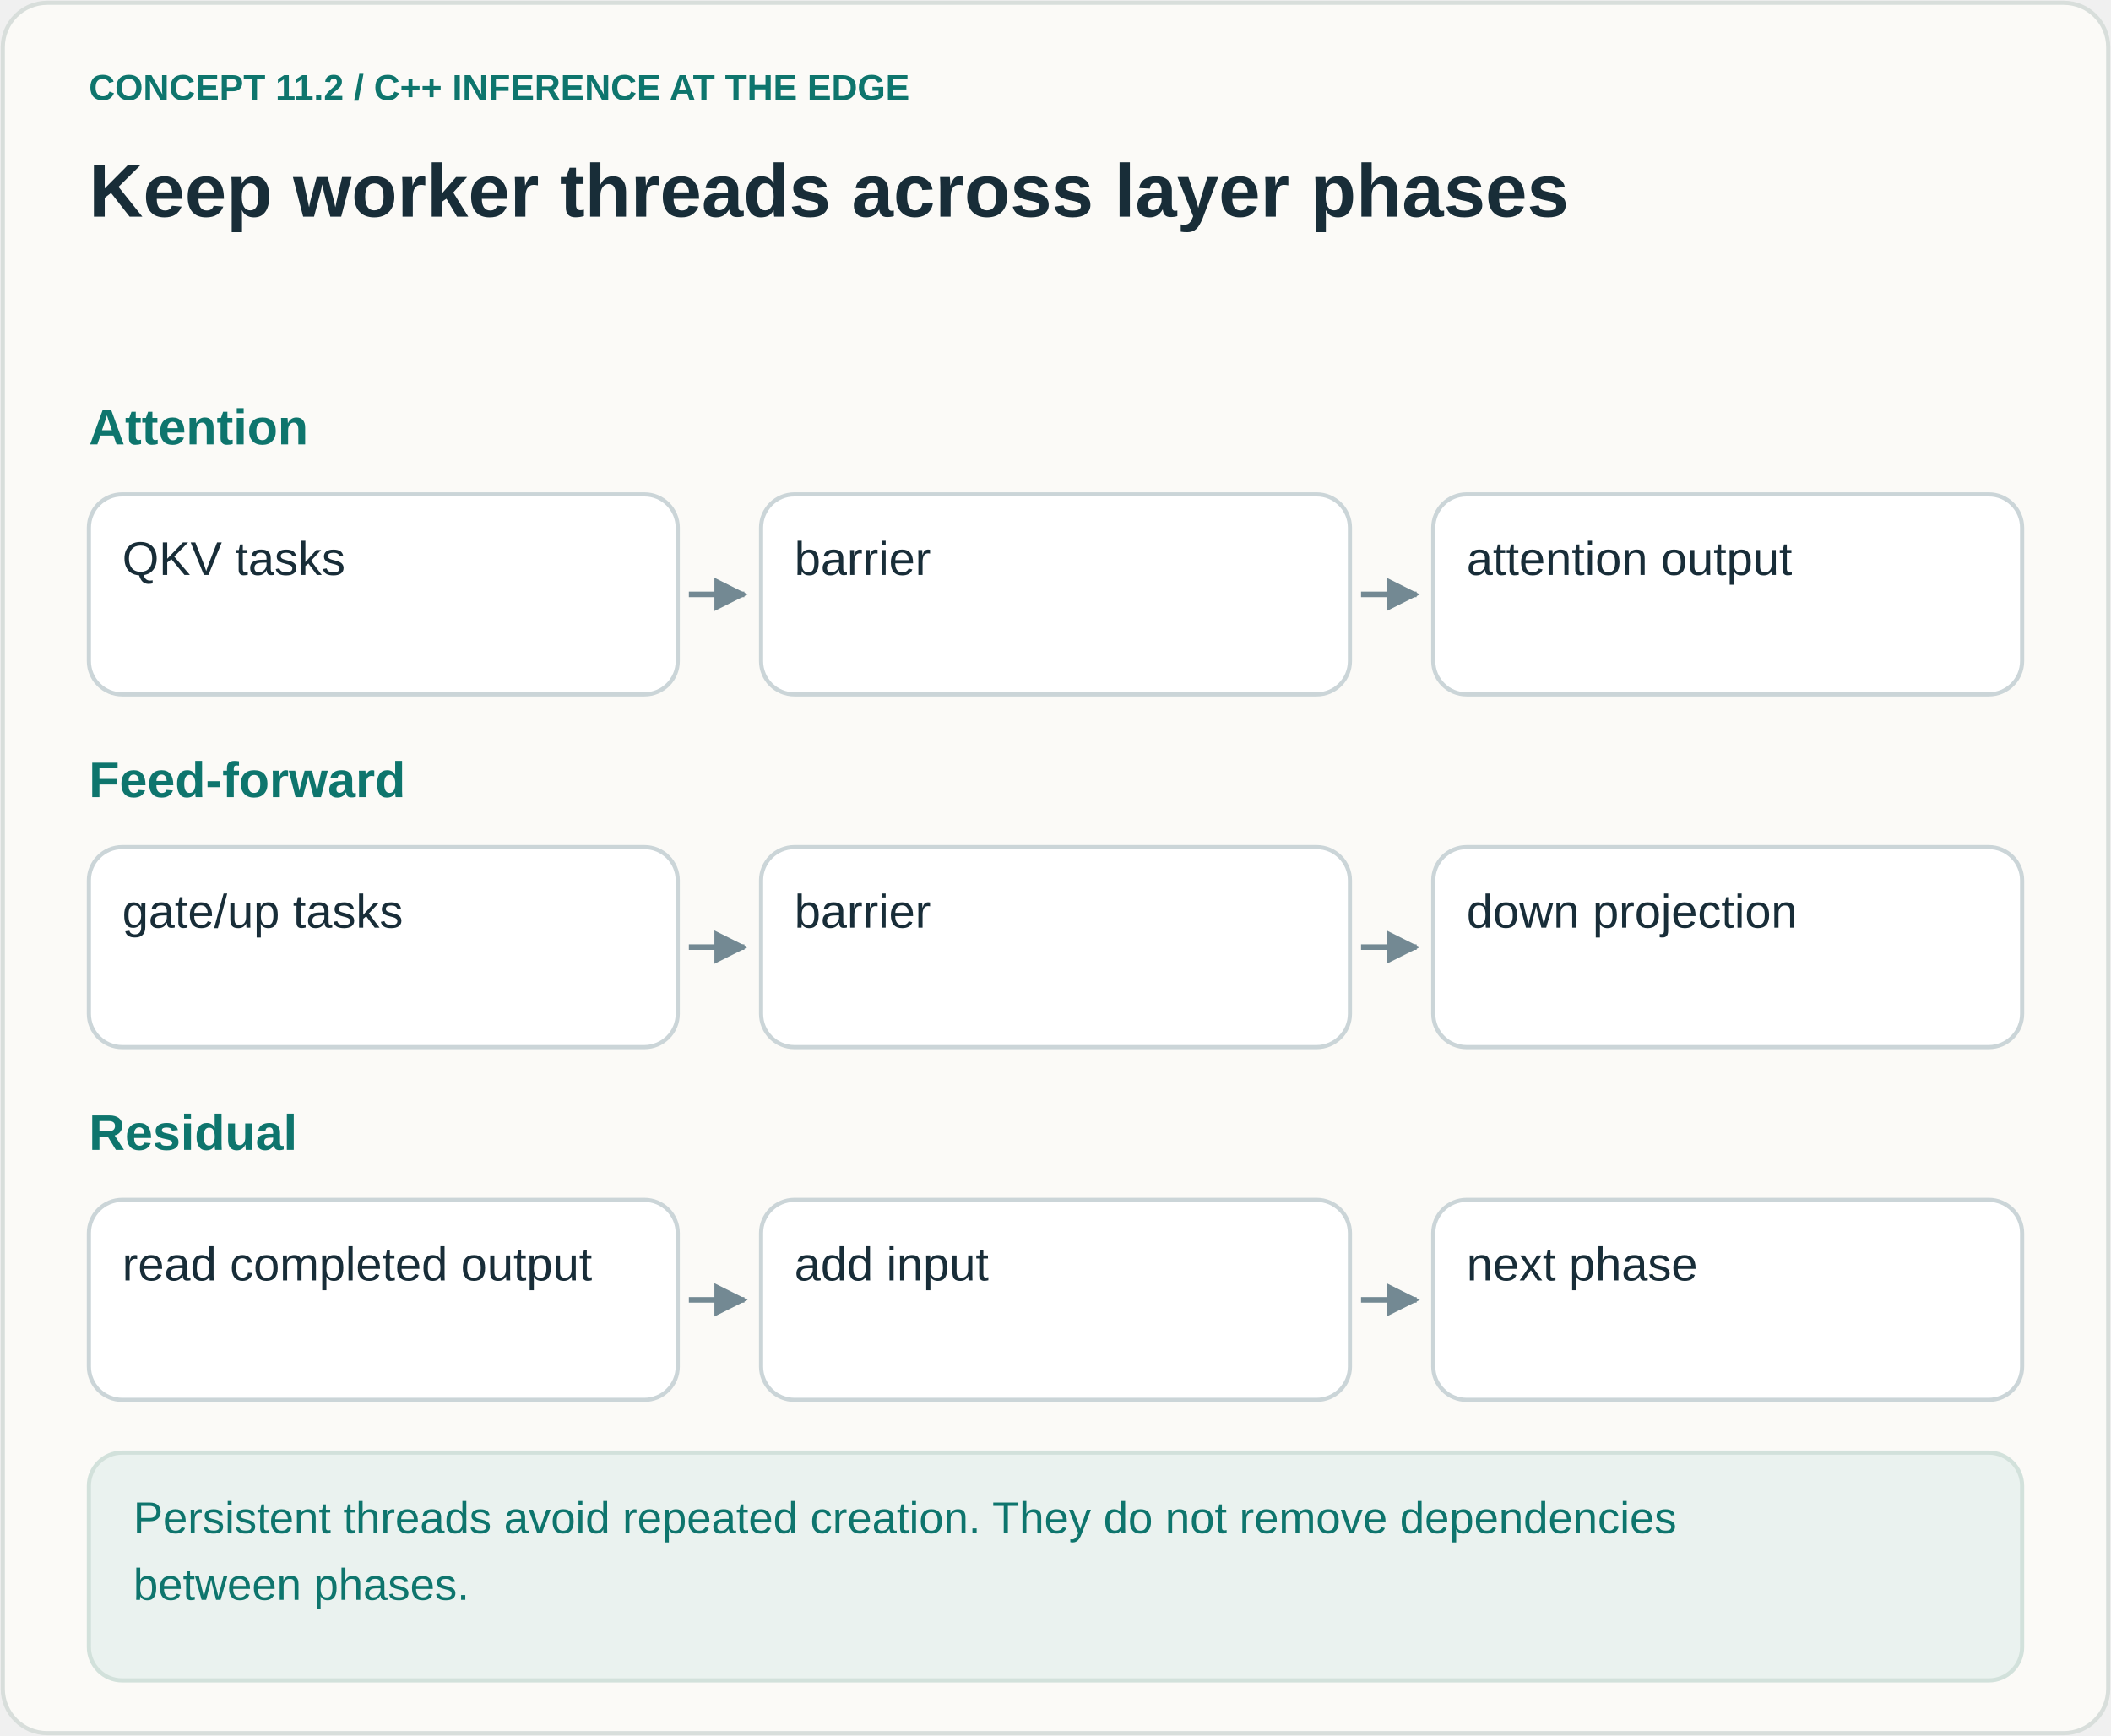
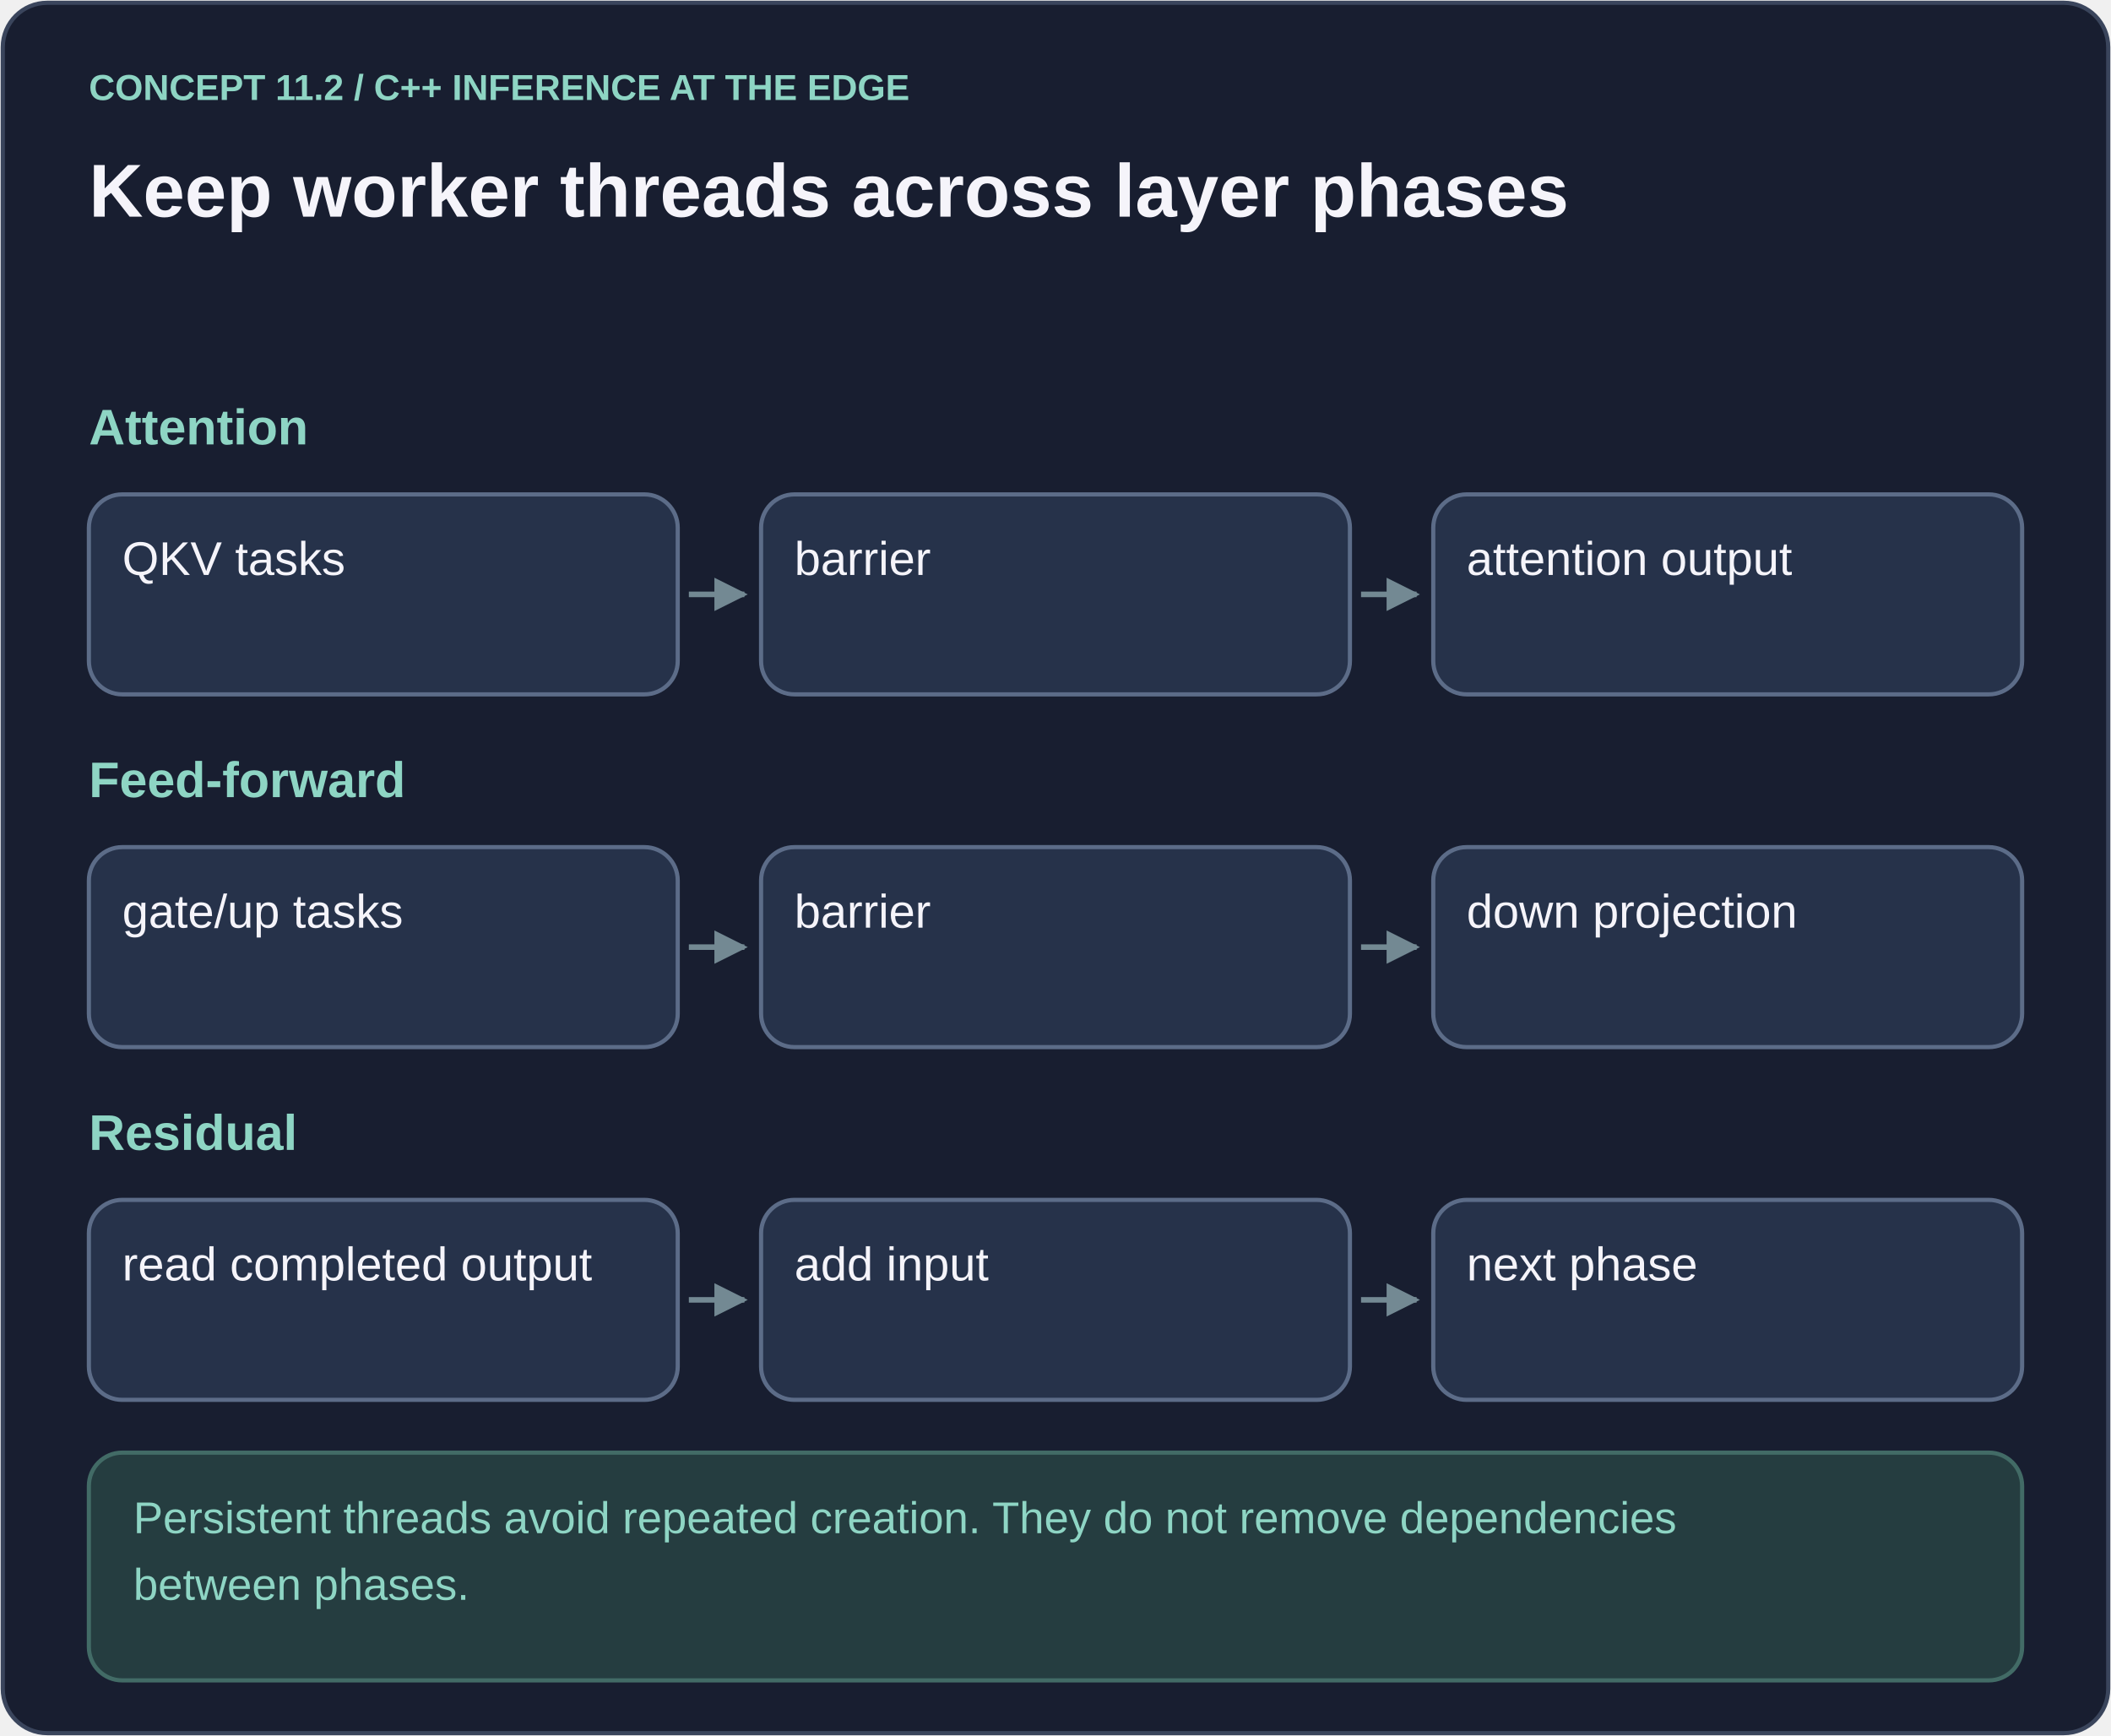
<svg xmlns="http://www.w3.org/2000/svg" width="760" height="625" viewBox="0 0 760 625" role="img" aria-labelledby="title desc">
  <defs>
    <marker id="arrow" viewBox="0 0 10 10" refX="9" refY="5" markerWidth="6" markerHeight="6" orient="auto-start-reverse">
      <path d="M0 0 L10 5 L0 10 Z" fill="#738993" />
    </marker>
  </defs>
  <g font-family="Arial, Helvetica, sans-serif">
-     <rect x="1" y="1" width="758" height="623" rx="16" fill="#fbfaf7" stroke="#d8dedb" stroke-width="1.5" />
-     <text x="32" y="36" font-size="13" fill="#0e756d" font-weight="700" text-anchor="start">CONCEPT 11.2  /  C++ INFERENCE AT THE EDGE</text>
-     <text x="32" y="78" font-size="27" fill="#182d38" font-weight="600" text-anchor="start">Keep worker threads across layer phases</text>
-     <text x="32" y="160" font-size="18" fill="#0e756d" font-weight="600" text-anchor="start">Attention</text>
-     <rect x="32" y="178" width="212" height="72" rx="12" fill="#fff" stroke="#cbd5d8" stroke-width="1.5" />
-     <text x="44" y="207" font-size="17" fill="#182d38" font-weight="400" text-anchor="start">QKV tasks</text>
+     <rect x="1" y="1" width="758" height="623" rx="16" fill="#181e30" stroke="#3a455c" stroke-width="1.5" />
+     <text x="32" y="36" font-size="13" fill="#8ed5c4" font-weight="700" text-anchor="start">CONCEPT 11.2  /  C++ INFERENCE AT THE EDGE</text>
+     <text x="32" y="78" font-size="27" fill="#f5f4fa" font-weight="600" text-anchor="start">Keep worker threads across layer phases</text>
+     <text x="32" y="160" font-size="18" fill="#8ed5c4" font-weight="600" text-anchor="start">Attention</text>
+     <rect x="32" y="178" width="212" height="72" rx="12" fill="#26324a" stroke="#5c6c88" stroke-width="1.5" />
+     <text x="44" y="207" font-size="17" fill="#f5f4fa" font-weight="400" text-anchor="start">QKV tasks</text>
    <path d="M248 214 L268 214" fill="none" stroke="#738993" stroke-width="2" marker-end="url(#arrow)" />
-     <rect x="274" y="178" width="212" height="72" rx="12" fill="#fff" stroke="#cbd5d8" stroke-width="1.5" />
-     <text x="286" y="207" font-size="17" fill="#182d38" font-weight="400" text-anchor="start">barrier</text>
+     <rect x="274" y="178" width="212" height="72" rx="12" fill="#26324a" stroke="#5c6c88" stroke-width="1.5" />
+     <text x="286" y="207" font-size="17" fill="#f5f4fa" font-weight="400" text-anchor="start">barrier</text>
    <path d="M490 214 L510 214" fill="none" stroke="#738993" stroke-width="2" marker-end="url(#arrow)" />
-     <rect x="516" y="178" width="212" height="72" rx="12" fill="#fff" stroke="#cbd5d8" stroke-width="1.5" />
-     <text x="528" y="207" font-size="17" fill="#182d38" font-weight="400" text-anchor="start">attention output</text>
-     <text x="32" y="287" font-size="18" fill="#0e756d" font-weight="600" text-anchor="start">Feed-forward</text>
-     <rect x="32" y="305" width="212" height="72" rx="12" fill="#fff" stroke="#cbd5d8" stroke-width="1.5" />
-     <text x="44" y="334" font-size="17" fill="#182d38" font-weight="400" text-anchor="start">gate/up tasks</text>
+     <rect x="516" y="178" width="212" height="72" rx="12" fill="#26324a" stroke="#5c6c88" stroke-width="1.5" />
+     <text x="528" y="207" font-size="17" fill="#f5f4fa" font-weight="400" text-anchor="start">attention output</text>
+     <text x="32" y="287" font-size="18" fill="#8ed5c4" font-weight="600" text-anchor="start">Feed-forward</text>
+     <rect x="32" y="305" width="212" height="72" rx="12" fill="#26324a" stroke="#5c6c88" stroke-width="1.5" />
+     <text x="44" y="334" font-size="17" fill="#f5f4fa" font-weight="400" text-anchor="start">gate/up tasks</text>
    <path d="M248 341 L268 341" fill="none" stroke="#738993" stroke-width="2" marker-end="url(#arrow)" />
-     <rect x="274" y="305" width="212" height="72" rx="12" fill="#fff" stroke="#cbd5d8" stroke-width="1.5" />
-     <text x="286" y="334" font-size="17" fill="#182d38" font-weight="400" text-anchor="start">barrier</text>
+     <rect x="274" y="305" width="212" height="72" rx="12" fill="#26324a" stroke="#5c6c88" stroke-width="1.5" />
+     <text x="286" y="334" font-size="17" fill="#f5f4fa" font-weight="400" text-anchor="start">barrier</text>
    <path d="M490 341 L510 341" fill="none" stroke="#738993" stroke-width="2" marker-end="url(#arrow)" />
-     <rect x="516" y="305" width="212" height="72" rx="12" fill="#fff" stroke="#cbd5d8" stroke-width="1.5" />
-     <text x="528" y="334" font-size="17" fill="#182d38" font-weight="400" text-anchor="start">down projection</text>
-     <text x="32" y="414" font-size="18" fill="#0e756d" font-weight="600" text-anchor="start">Residual</text>
-     <rect x="32" y="432" width="212" height="72" rx="12" fill="#fff" stroke="#cbd5d8" stroke-width="1.5" />
-     <text x="44" y="461" font-size="17" fill="#182d38" font-weight="400" text-anchor="start">read completed output</text>
+     <rect x="516" y="305" width="212" height="72" rx="12" fill="#26324a" stroke="#5c6c88" stroke-width="1.5" />
+     <text x="528" y="334" font-size="17" fill="#f5f4fa" font-weight="400" text-anchor="start">down projection</text>
+     <text x="32" y="414" font-size="18" fill="#8ed5c4" font-weight="600" text-anchor="start">Residual</text>
+     <rect x="32" y="432" width="212" height="72" rx="12" fill="#26324a" stroke="#5c6c88" stroke-width="1.5" />
+     <text x="44" y="461" font-size="17" fill="#f5f4fa" font-weight="400" text-anchor="start">read completed output</text>
    <path d="M248 468 L268 468" fill="none" stroke="#738993" stroke-width="2" marker-end="url(#arrow)" />
-     <rect x="274" y="432" width="212" height="72" rx="12" fill="#fff" stroke="#cbd5d8" stroke-width="1.5" />
-     <text x="286" y="461" font-size="17" fill="#182d38" font-weight="400" text-anchor="start">add input</text>
+     <rect x="274" y="432" width="212" height="72" rx="12" fill="#26324a" stroke="#5c6c88" stroke-width="1.5" />
+     <text x="286" y="461" font-size="17" fill="#f5f4fa" font-weight="400" text-anchor="start">add input</text>
    <path d="M490 468 L510 468" fill="none" stroke="#738993" stroke-width="2" marker-end="url(#arrow)" />
-     <rect x="516" y="432" width="212" height="72" rx="12" fill="#fff" stroke="#cbd5d8" stroke-width="1.5" />
-     <text x="528" y="461" font-size="17" fill="#182d38" font-weight="400" text-anchor="start">next phase</text>
-     <rect x="32" y="523" width="696" height="82" rx="12" fill="#eaf2ef" stroke="#d2e1db" stroke-width="1.5" />
-     <text x="48" y="552" font-size="16" fill="#0e756d" font-weight="400" text-anchor="start">Persistent threads avoid repeated creation. They do not remove dependencies</text>
-     <text x="48" y="576" font-size="16" fill="#0e756d" font-weight="400" text-anchor="start">between phases.</text>
+     <rect x="516" y="432" width="212" height="72" rx="12" fill="#26324a" stroke="#5c6c88" stroke-width="1.5" />
+     <text x="528" y="461" font-size="17" fill="#f5f4fa" font-weight="400" text-anchor="start">next phase</text>
+     <rect x="32" y="523" width="696" height="82" rx="12" fill="#253d40" stroke="#426b66" stroke-width="1.5" />
+     <text x="48" y="552" font-size="16" fill="#8ed5c4" font-weight="400" text-anchor="start">Persistent threads avoid repeated creation. They do not remove dependencies</text>
+     <text x="48" y="576" font-size="16" fill="#8ed5c4" font-weight="400" text-anchor="start">between phases.</text>
  </g>
</svg>
